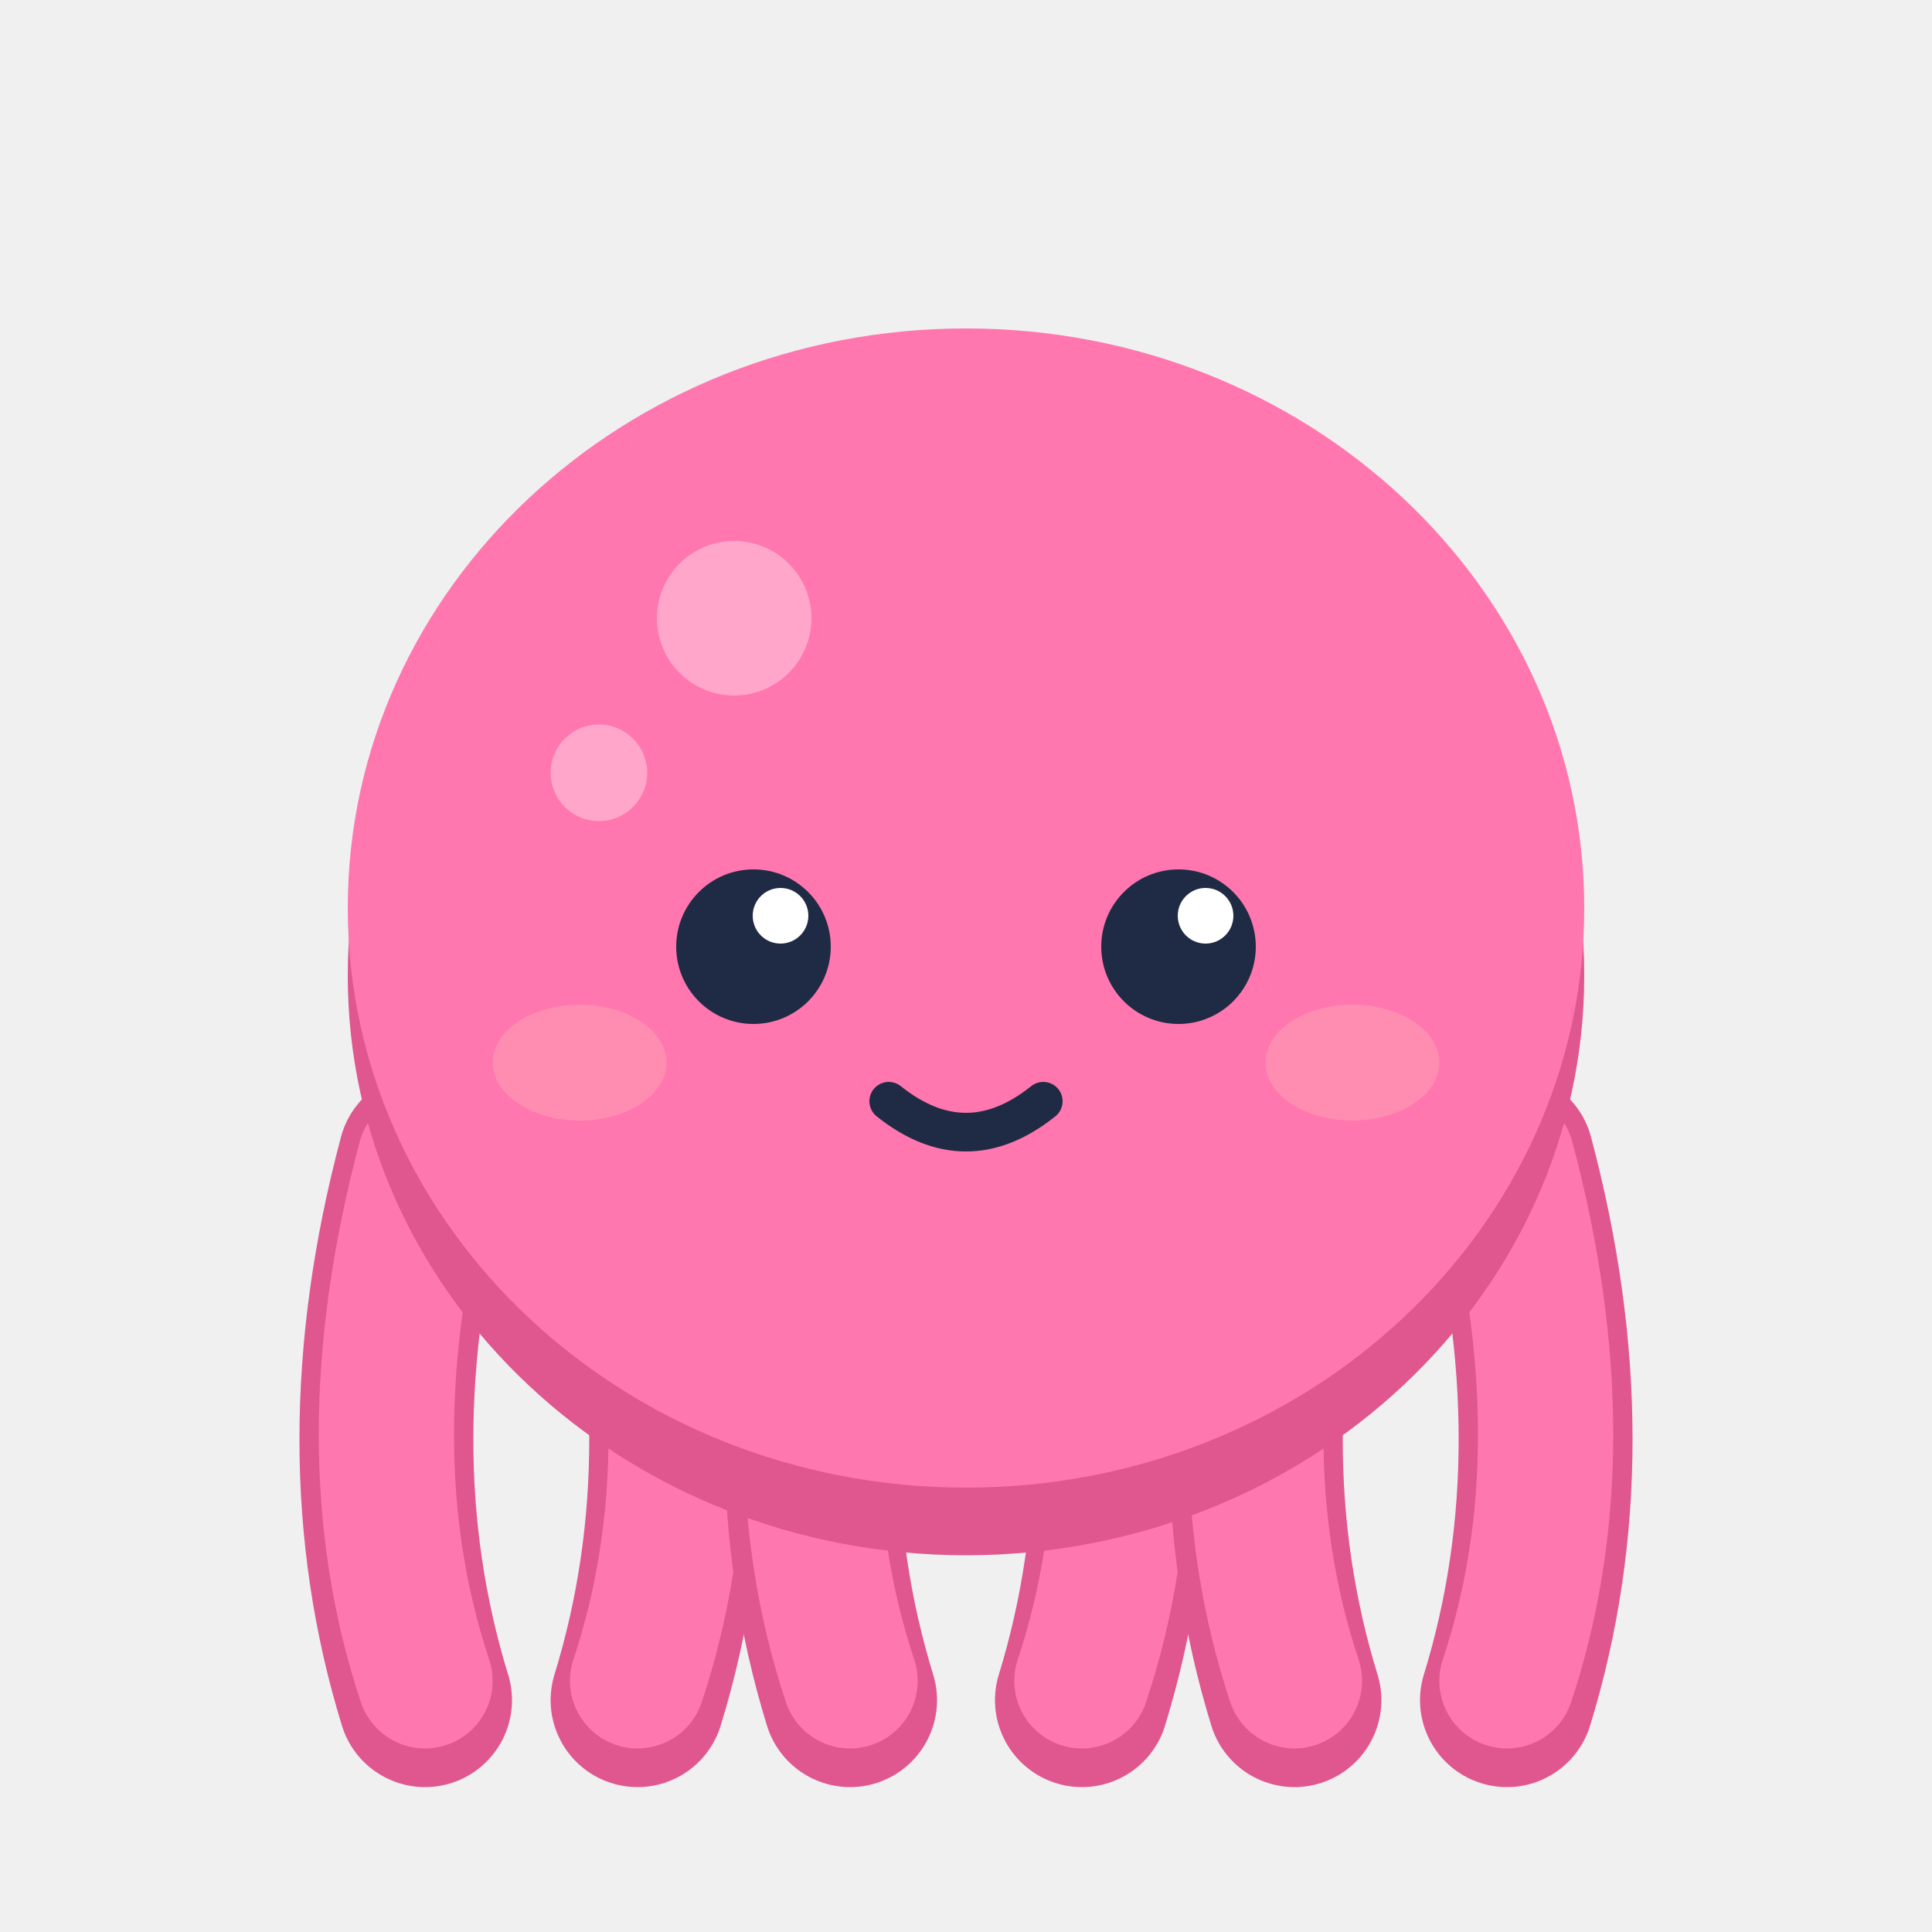
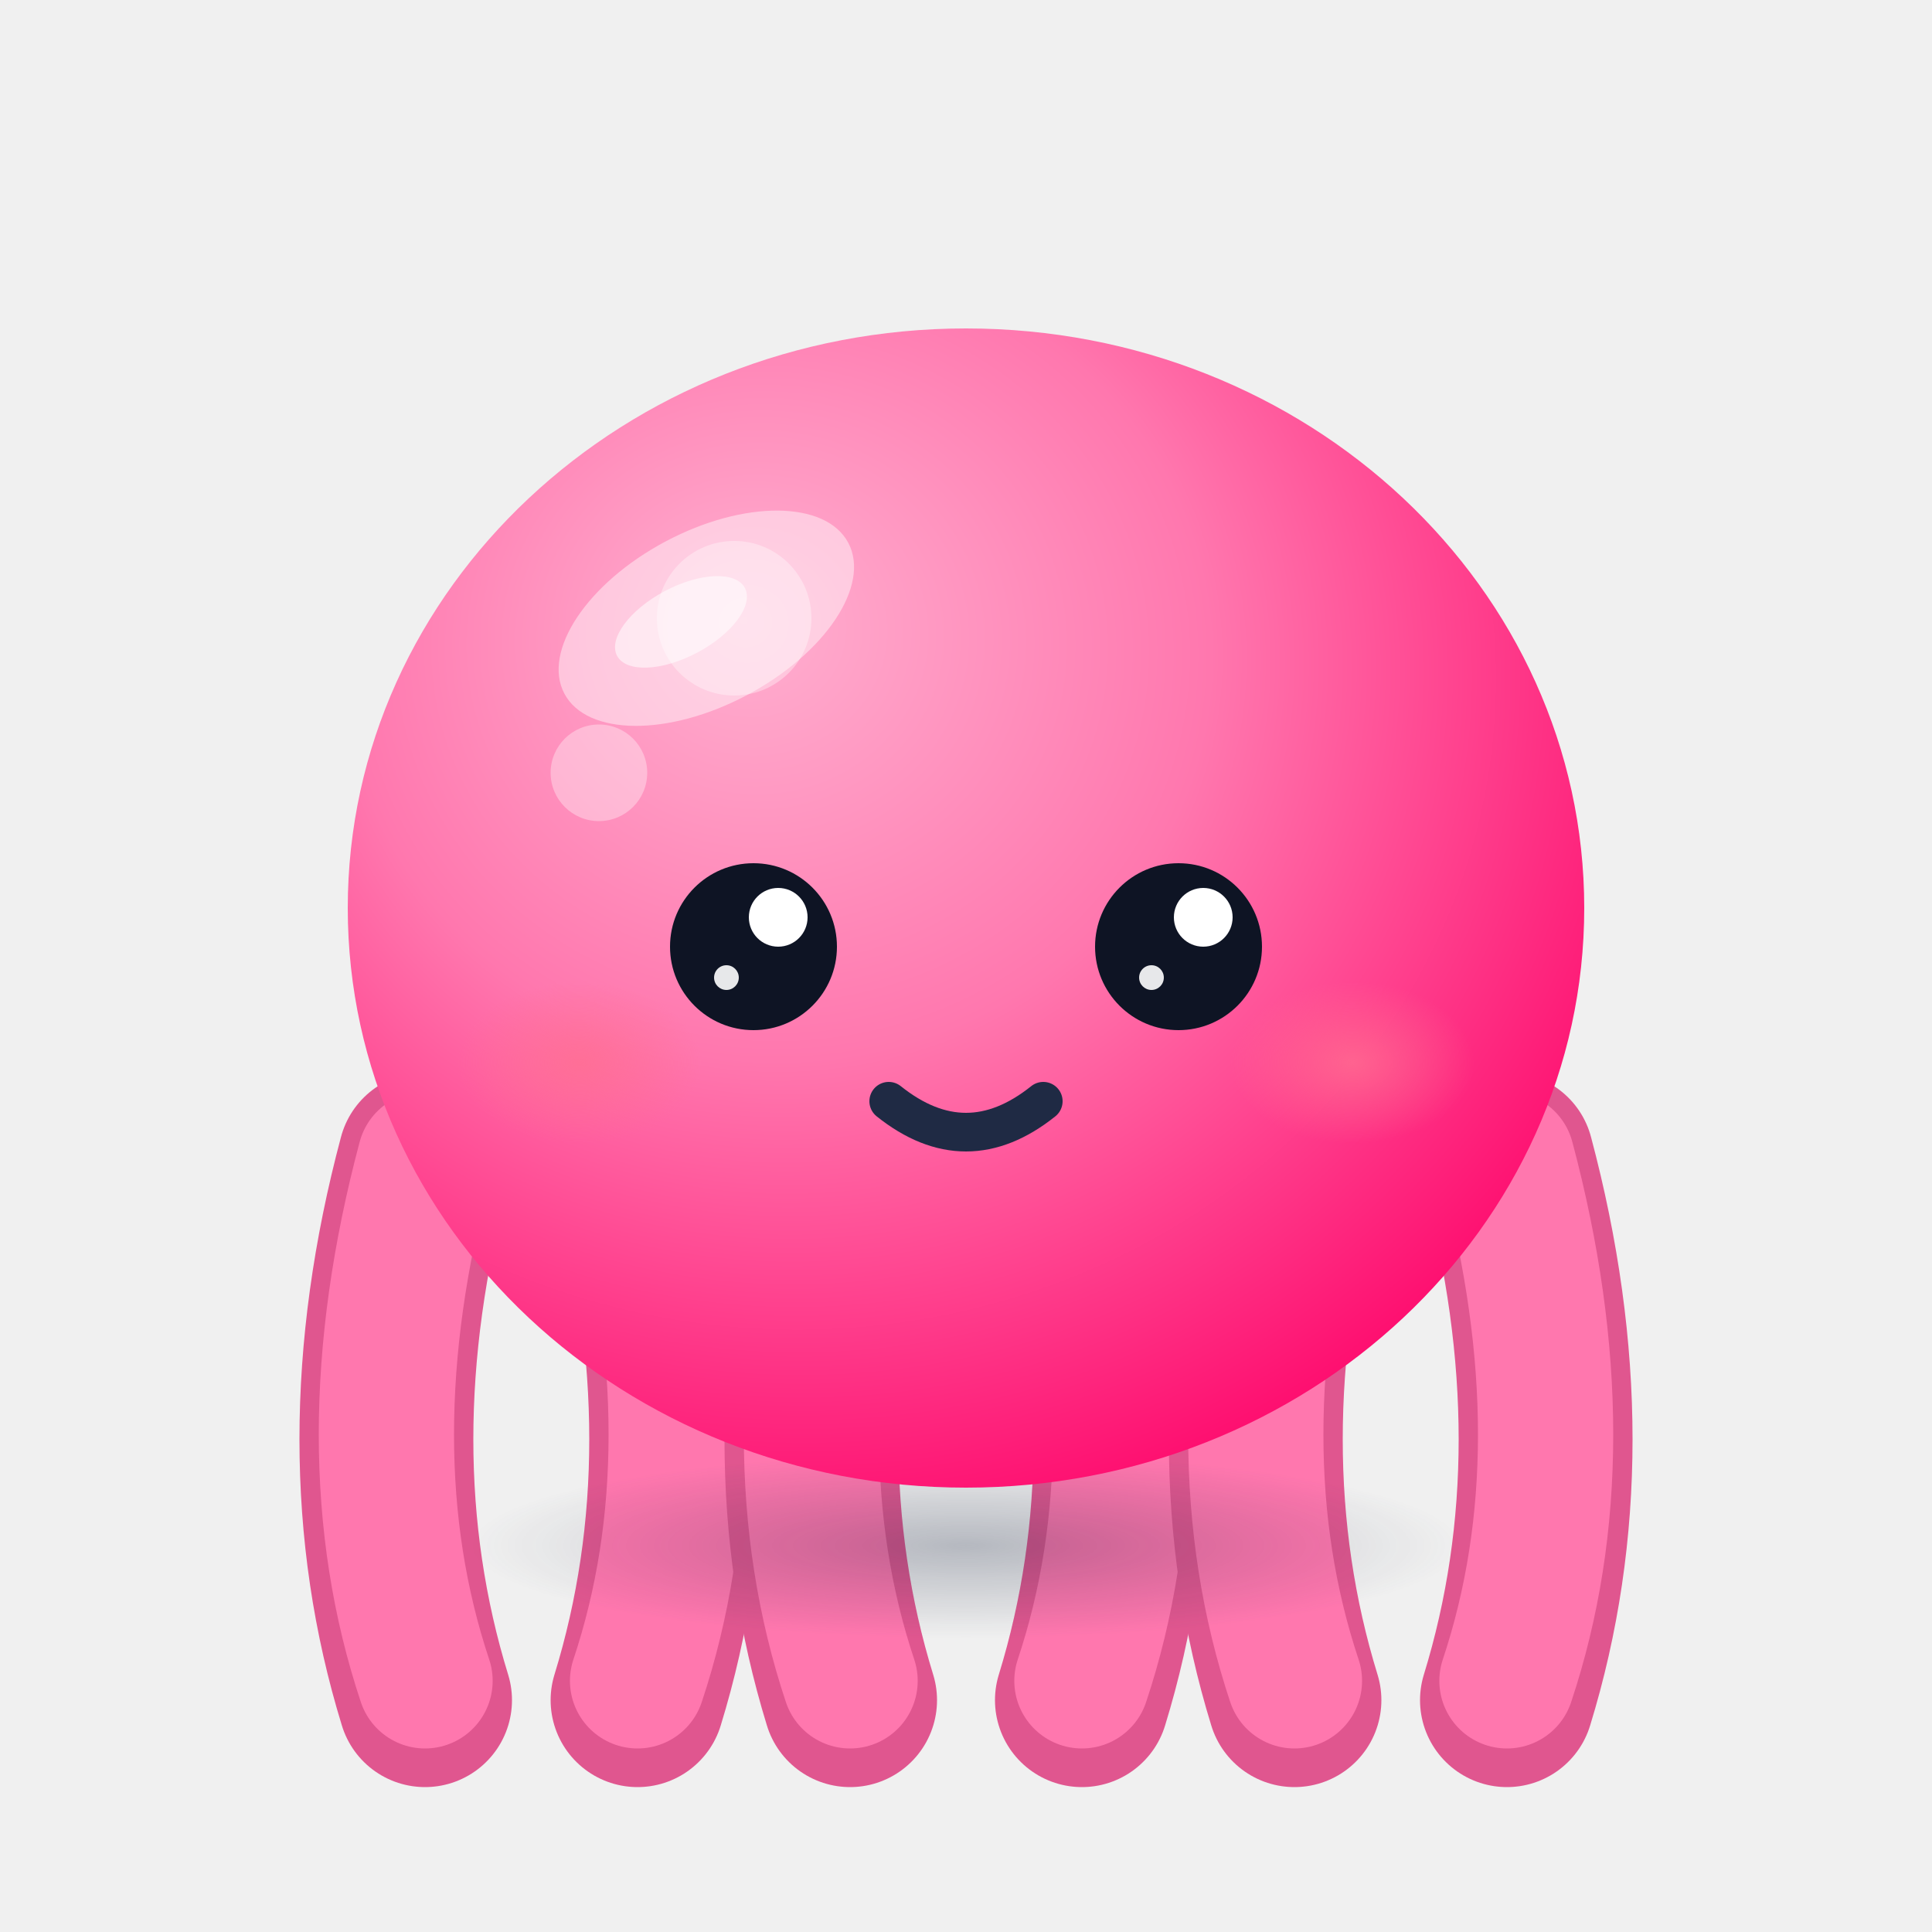
<svg xmlns="http://www.w3.org/2000/svg" width="200" height="200" viewBox="0 0 200 200">
+   <defs>
+     <radialGradient id="rFF77AE" cx="0.38" cy="0.32" r="0.78" fx="0.32" fy="0.25">
+       <stop offset="0" stop-color="#FFB0D0" />
+       <stop offset="0.45" stop-color="#FF77AE" />
+       <stop offset="1" stop-color="#FE0067" />
+     </radialGradient>
+     <radialGradient id="chk" cx="0.5" cy="0.5" r="0.5">
+       <stop offset="0" stop-color="#FF6F91" stop-opacity="0.75" />
+       <stop offset="1" stop-color="#FF6F91" stop-opacity="0" />
+     </radialGradient>
+     <radialGradient id="gnd" cx="0.5" cy="0.5" r="0.5">
+       <stop offset="0" stop-color="#1F2A44" stop-opacity="0.28" />
+       <stop offset="1" stop-color="#1F2A44" stop-opacity="0" />
+     </radialGradient>
+   </defs>
  <path d="M44 120 Q36 150 44 176" fill="none" stroke="#E0568F" stroke-width="18" stroke-linecap="round" stroke-linejoin="round" />
  <path d="M44 120 Q36 150 44 174" fill="none" stroke="#FF77AE" stroke-width="14" stroke-linecap="round" stroke-linejoin="round" />
  <path d="M66 120 Q74 150 66 176" fill="none" stroke="#E0568F" stroke-width="18" stroke-linecap="round" stroke-linejoin="round" />
  <path d="M66 120 Q74 150 66 174" fill="none" stroke="#FF77AE" stroke-width="14" stroke-linecap="round" stroke-linejoin="round" />
  <path d="M88 120 Q80 150 88 176" fill="none" stroke="#E0568F" stroke-width="18" stroke-linecap="round" stroke-linejoin="round" />
  <path d="M88 120 Q80 150 88 174" fill="none" stroke="#FF77AE" stroke-width="14" stroke-linecap="round" stroke-linejoin="round" />
  <path d="M112 120 Q120 150 112 176" fill="none" stroke="#E0568F" stroke-width="18" stroke-linecap="round" stroke-linejoin="round" />
  <path d="M112 120 Q120 150 112 174" fill="none" stroke="#FF77AE" stroke-width="14" stroke-linecap="round" stroke-linejoin="round" />
  <path d="M134 120 Q126 150 134 176" fill="none" stroke="#E0568F" stroke-width="18" stroke-linecap="round" stroke-linejoin="round" />
  <path d="M134 120 Q126 150 134 174" fill="none" stroke="#FF77AE" stroke-width="14" stroke-linecap="round" stroke-linejoin="round" />
  <path d="M156 120 Q164 150 156 176" fill="none" stroke="#E0568F" stroke-width="18" stroke-linecap="round" stroke-linejoin="round" />
  <path d="M156 120 Q164 150 156 174" fill="none" stroke="#FF77AE" stroke-width="14" stroke-linecap="round" stroke-linejoin="round" />
-   <ellipse cx="100" cy="101" rx="64" ry="60" fill="#E0568F" />
-   <ellipse cx="100" cy="94" rx="64" ry="60" fill="#FF77AE" />
+   <ellipse cx="100" cy="160" rx="51.2" ry="9.6" fill="url(#gnd)" />
+   <ellipse cx="100" cy="94" rx="64" ry="60" fill="url(#rFF77AE)" />
+   <ellipse cx="73.12" cy="64.0" rx="16.64" ry="9.0" fill="#FFFFFF" opacity="0.45" transform="rotate(-28 73.12 64.0)" />
+   <ellipse cx="70.624" cy="63.1" rx="7.488" ry="3.6" fill="#FFFFFF" opacity="0.55" transform="rotate(-28 73.12 64.0)" />
  <circle cx="76" cy="64" r="8" fill="#FFFFFF" opacity="0.35" />
  <circle cx="62" cy="80" r="5" fill="#FFFFFF" opacity="0.35" />
-   <circle cx="78" cy="98" r="8" fill="#1F2A44" />
-   <circle cx="122" cy="98" r="8" fill="#1F2A44" />
-   <circle cx="80.8" cy="94.8" r="2.88" fill="#FFFFFF" />
-   <circle cx="124.8" cy="94.8" r="2.88" fill="#FFFFFF" />
+   <circle cx="78" cy="98" r="8.64" fill="#0E1424" />
+   <circle cx="78" cy="99.2" r="3.6" fill="#0E1424" />
+   <circle cx="80.56" cy="94.96" r="3.04" fill="#FFFFFF" />
+   <circle cx="75.2" cy="101.2" r="1.28" fill="#FFFFFF" opacity="0.9" />
+   <circle cx="122" cy="98" r="8.64" fill="#0E1424" />
+   <circle cx="122" cy="99.2" r="3.6" fill="#0E1424" />
+   <circle cx="124.56" cy="94.96" r="3.04" fill="#FFFFFF" />
+   <circle cx="119.2" cy="101.2" r="1.28" fill="#FFFFFF" opacity="0.9" />
  <path d="M92 114 Q100 120.4 108 114" fill="none" stroke="#1F2A44" stroke-width="4" stroke-linecap="round" stroke-linejoin="round" />
-   <ellipse cx="60" cy="110" rx="9" ry="6" fill="#FF8FB1" opacity="0.85" />
-   <ellipse cx="140" cy="110" rx="9" ry="6" fill="#FF8FB1" opacity="0.85" />
+   <ellipse cx="60" cy="110" rx="12.6" ry="8.4" fill="url(#chk)" />
+   <ellipse cx="140" cy="110" rx="12.6" ry="8.4" fill="url(#chk)" />
</svg>
